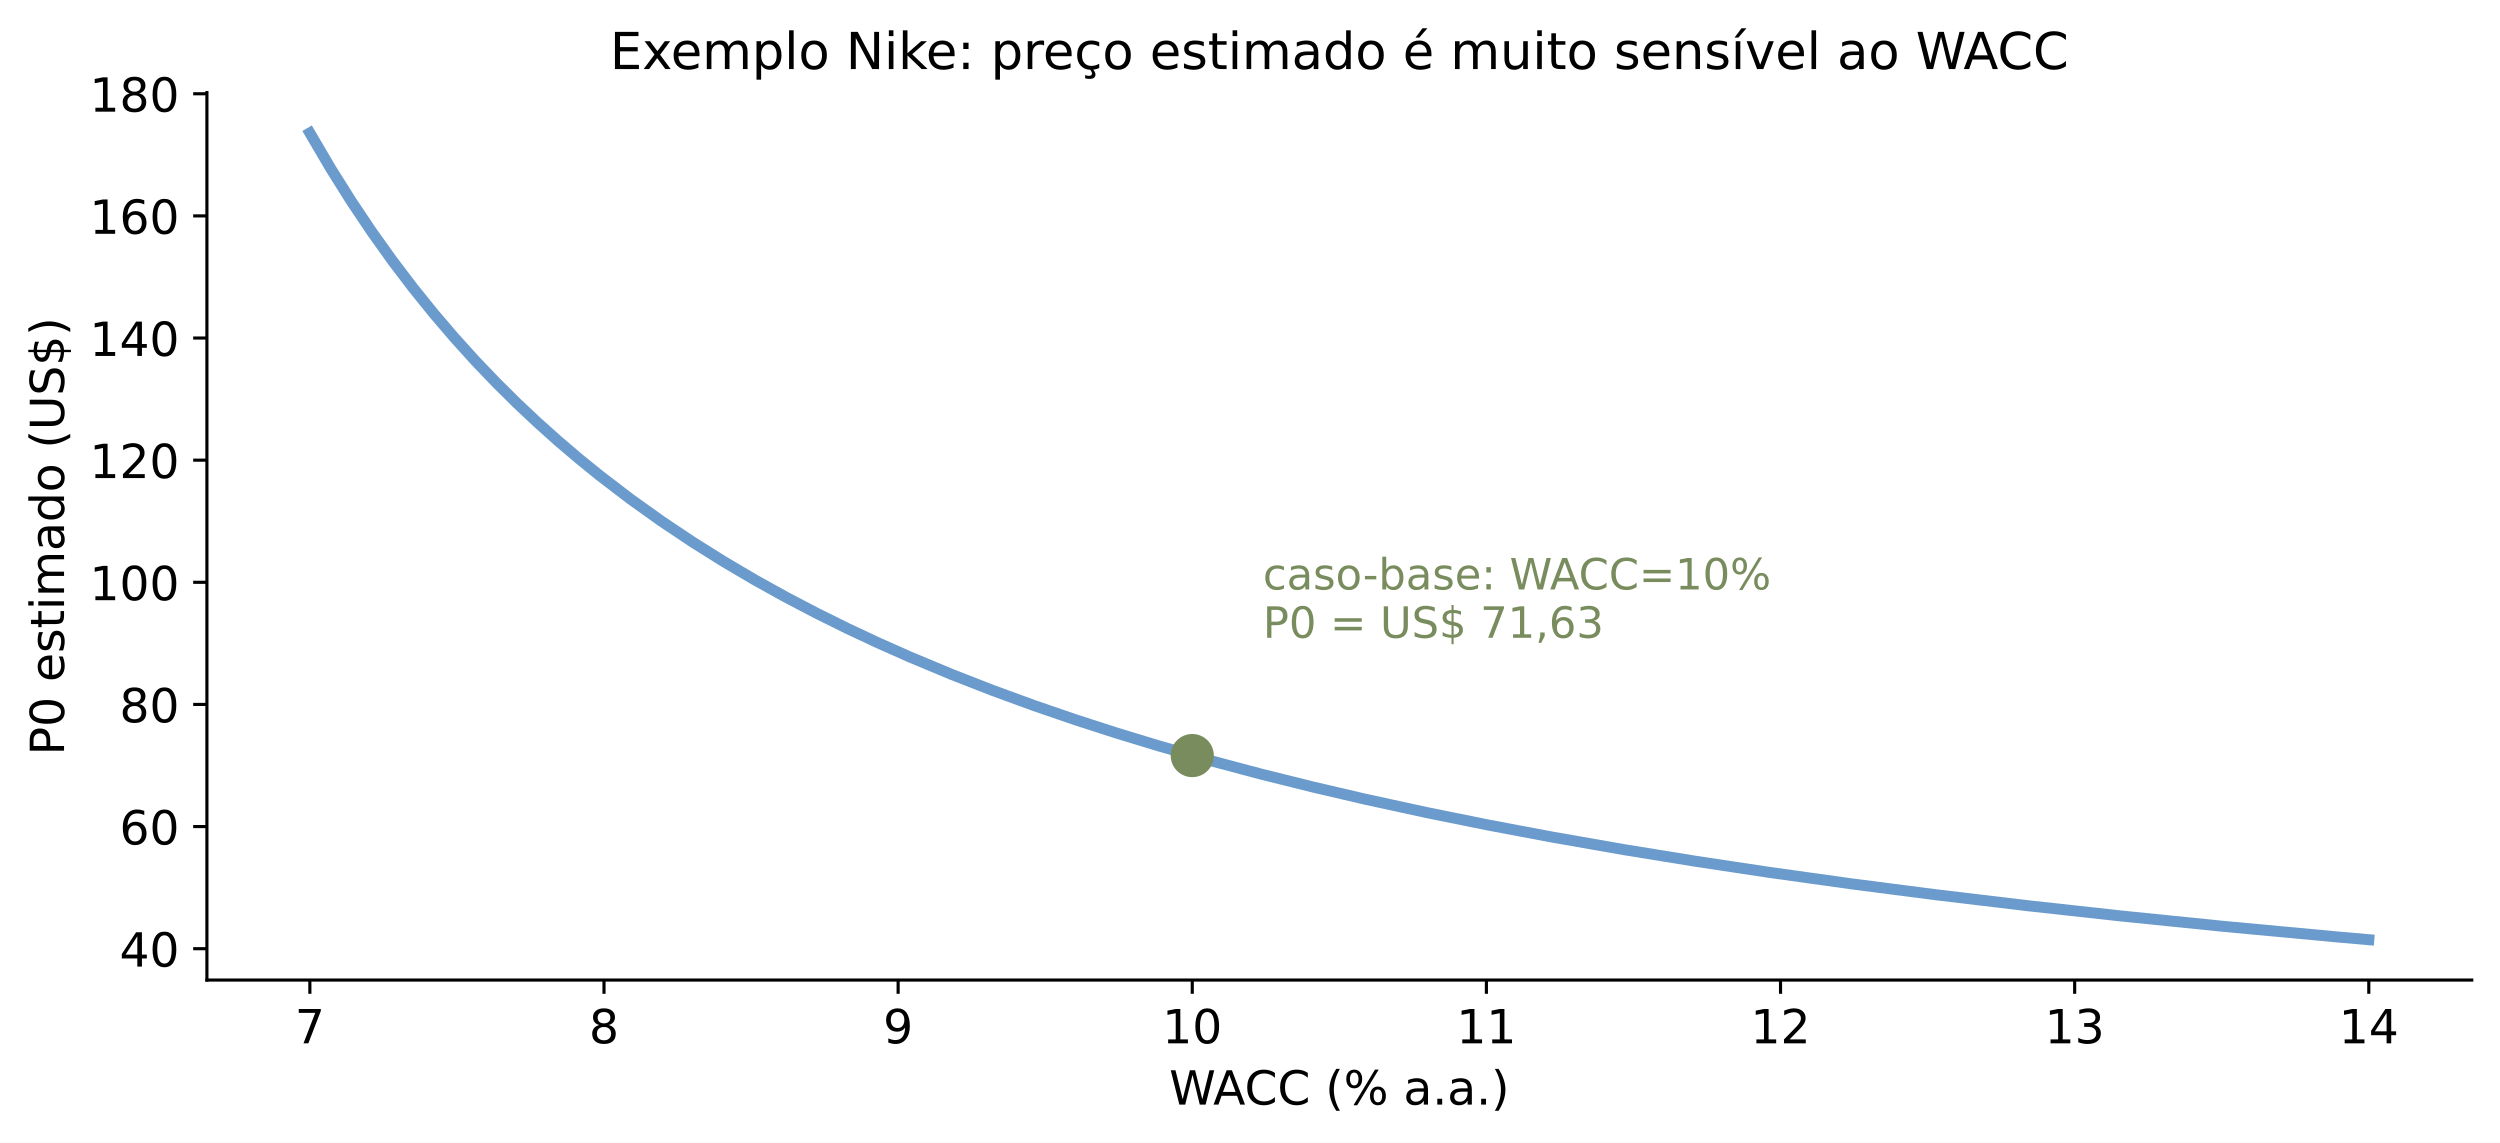
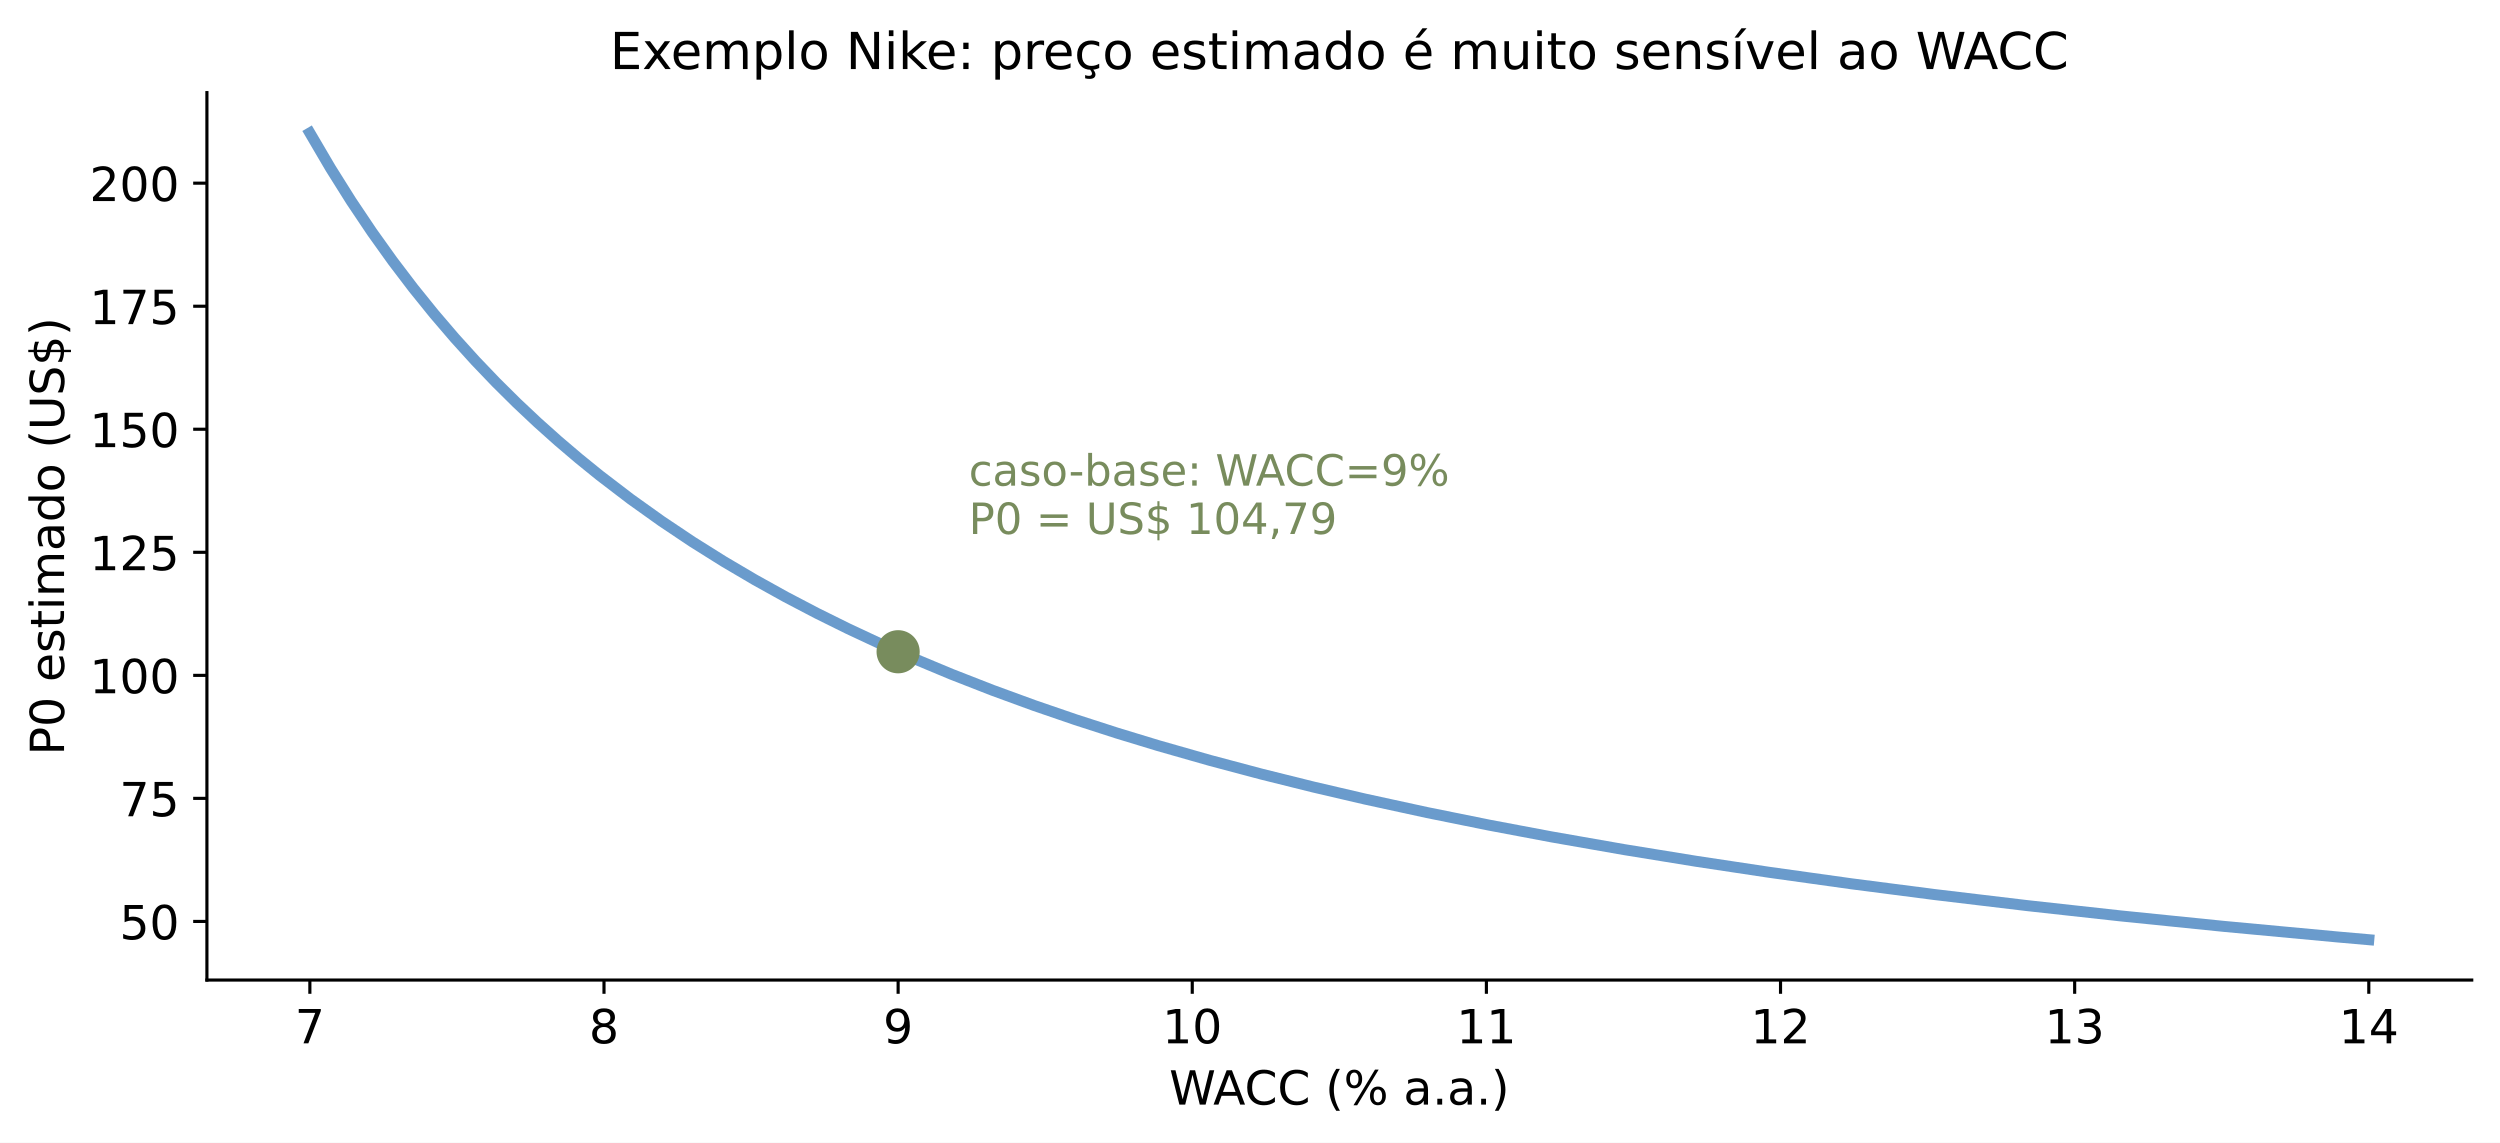
<svg xmlns="http://www.w3.org/2000/svg" xmlns:xlink="http://www.w3.org/1999/xlink" width="636.967pt" height="291.13pt" viewBox="0 0 636.967 291.13" version="1.1">
  <defs>
    <style type="text/css">*{stroke-linejoin: round; stroke-linecap: butt}</style>
  </defs>
  <g id="figure_1">
    <g id="patch_1">
      <path d="M -0 291.13  L 636.967 291.13  L 636.967 0  L -0 0  z " style="fill: #ffffff" />
    </g>
    <g id="axes_1">
      <g id="patch_2">
        <path d="M 52.719 249.703  L 629.768 249.703  L 629.768 23.598  L 52.719 23.598  z " style="fill: #ffffff" />
      </g>
      <g id="matplotlib.axis_1">
        <g id="xtick_1">
          <g id="line2d_1">
            <defs>
-               <path id="m3e99acd906" d="M 0 0  L 0 3.5  " style="stroke: #000000; stroke-width: 0.8" />
+               <path id="mfc28770b72" d="M 0 0  L 0 3.5  " style="stroke: #000000; stroke-width: 0.8" />
            </defs>
            <g>
-               <use xlink:href="#m3e99acd906" x="78.948" y="249.703" style="stroke: #000000; stroke-width: 0.8" />
+               <use xlink:href="#mfc28770b72" x="78.948" y="249.703" style="stroke: #000000; stroke-width: 0.8" />
            </g>
          </g>
          <g id="text_1">
            <g transform="translate(75.13074 265.8211) scale(0.12 -0.12)">
              <defs>
                <path id="DejaVuSans-37" d="M 525 4666  L 3525 4666  L 3525 4397  L 1831 0  L 1172 0  L 2766 4134  L 525 4134  L 525 4666  z " transform="scale(0.015625)" />
              </defs>
              <use xlink:href="#DejaVuSans-37" />
            </g>
          </g>
        </g>
        <g id="xtick_2">
          <g id="line2d_2">
            <g>
-               <use xlink:href="#m3e99acd906" x="153.89" y="249.703" style="stroke: #000000; stroke-width: 0.8" />
+               <use xlink:href="#mfc28770b72" x="153.89" y="249.703" style="stroke: #000000; stroke-width: 0.8" />
            </g>
          </g>
          <g id="text_2">
            <g transform="translate(150.0721 265.8211) scale(0.12 -0.12)">
              <defs>
                <path id="DejaVuSans-38" d="M 2034 2216  Q 1584 2216 1326 1975  Q 1069 1734 1069 1313  Q 1069 891 1326 650  Q 1584 409 2034 409  Q 2484 409 2743 651  Q 3003 894 3003 1313  Q 3003 1734 2745 1975  Q 2488 2216 2034 2216  z M 1403 2484  Q 997 2584 770 2862  Q 544 3141 544 3541  Q 544 4100 942 4425  Q 1341 4750 2034 4750  Q 2731 4750 3128 4425  Q 3525 4100 3525 3541  Q 3525 3141 3298 2862  Q 3072 2584 2669 2484  Q 3125 2378 3379 2068  Q 3634 1759 3634 1313  Q 3634 634 3220 271  Q 2806 -91 2034 -91  Q 1263 -91 848 271  Q 434 634 434 1313  Q 434 1759 690 2068  Q 947 2378 1403 2484  z M 1172 3481  Q 1172 3119 1398 2916  Q 1625 2713 2034 2713  Q 2441 2713 2670 2916  Q 2900 3119 2900 3481  Q 2900 3844 2670 4047  Q 2441 4250 2034 4250  Q 1625 4250 1398 4047  Q 1172 3844 1172 3481  z " transform="scale(0.015625)" />
              </defs>
              <use xlink:href="#DejaVuSans-38" />
            </g>
          </g>
        </g>
        <g id="xtick_3">
          <g id="line2d_3">
            <g>
-               <use xlink:href="#m3e99acd906" x="228.831" y="249.703" style="stroke: #000000; stroke-width: 0.8" />
+               <use xlink:href="#mfc28770b72" x="228.831" y="249.703" style="stroke: #000000; stroke-width: 0.8" />
            </g>
          </g>
          <g id="text_3">
            <g transform="translate(225.0135 265.8211) scale(0.12 -0.12)">
              <defs>
                <path id="DejaVuSans-39" d="M 703 97  L 703 672  Q 941 559 1184 500  Q 1428 441 1663 441  Q 2288 441 2617 861  Q 2947 1281 2994 2138  Q 2813 1869 2534 1725  Q 2256 1581 1919 1581  Q 1219 1581 811 2004  Q 403 2428 403 3163  Q 403 3881 828 4315  Q 1253 4750 1959 4750  Q 2769 4750 3195 4129  Q 3622 3509 3622 2328  Q 3622 1225 3098 567  Q 2575 -91 1691 -91  Q 1453 -91 1209 -44  Q 966 3 703 97  z M 1959 2075  Q 2384 2075 2632 2365  Q 2881 2656 2881 3163  Q 2881 3666 2632 3958  Q 2384 4250 1959 4250  Q 1534 4250 1286 3958  Q 1038 3666 1038 3163  Q 1038 2656 1286 2365  Q 1534 2075 1959 2075  z " transform="scale(0.015625)" />
              </defs>
              <use xlink:href="#DejaVuSans-39" />
            </g>
          </g>
        </g>
        <g id="xtick_4">
          <g id="line2d_4">
            <g>
-               <use xlink:href="#m3e99acd906" x="303.772" y="249.703" style="stroke: #000000; stroke-width: 0.8" />
+               <use xlink:href="#mfc28770b72" x="303.772" y="249.703" style="stroke: #000000; stroke-width: 0.8" />
            </g>
          </g>
          <g id="text_4">
            <g transform="translate(296.1374 265.8211) scale(0.12 -0.12)">
              <defs>
                <path id="DejaVuSans-31" d="M 794 531  L 1825 531  L 1825 4091  L 703 3866  L 703 4441  L 1819 4666  L 2450 4666  L 2450 531  L 3481 531  L 3481 0  L 794 0  L 794 531  z " transform="scale(0.015625)" />
                <path id="DejaVuSans-30" d="M 2034 4250  Q 1547 4250 1301 3770  Q 1056 3291 1056 2328  Q 1056 1369 1301 889  Q 1547 409 2034 409  Q 2525 409 2770 889  Q 3016 1369 3016 2328  Q 3016 3291 2770 3770  Q 2525 4250 2034 4250  z M 2034 4750  Q 2819 4750 3233 4129  Q 3647 3509 3647 2328  Q 3647 1150 3233 529  Q 2819 -91 2034 -91  Q 1250 -91 836 529  Q 422 1150 422 2328  Q 422 3509 836 4129  Q 1250 4750 2034 4750  z " transform="scale(0.015625)" />
              </defs>
              <use xlink:href="#DejaVuSans-31" />
              <use xlink:href="#DejaVuSans-30" x="63.623" />
            </g>
          </g>
        </g>
        <g id="xtick_5">
          <g id="line2d_5">
            <g>
-               <use xlink:href="#m3e99acd906" x="378.714" y="249.703" style="stroke: #000000; stroke-width: 0.8" />
+               <use xlink:href="#mfc28770b72" x="378.714" y="249.703" style="stroke: #000000; stroke-width: 0.8" />
            </g>
          </g>
          <g id="text_5">
            <g transform="translate(371.0788 265.8211) scale(0.12 -0.12)">
              <use xlink:href="#DejaVuSans-31" />
              <use xlink:href="#DejaVuSans-31" x="63.623" />
            </g>
          </g>
        </g>
        <g id="xtick_6">
          <g id="line2d_6">
            <g>
-               <use xlink:href="#m3e99acd906" x="453.655" y="249.703" style="stroke: #000000; stroke-width: 0.8" />
+               <use xlink:href="#mfc28770b72" x="453.655" y="249.703" style="stroke: #000000; stroke-width: 0.8" />
            </g>
          </g>
          <g id="text_6">
            <g transform="translate(446.0202 265.8211) scale(0.12 -0.12)">
              <defs>
                <path id="DejaVuSans-32" d="M 1228 531  L 3431 531  L 3431 0  L 469 0  L 469 531  Q 828 903 1448 1529  Q 2069 2156 2228 2338  Q 2531 2678 2651 2914  Q 2772 3150 2772 3378  Q 2772 3750 2511 3984  Q 2250 4219 1831 4219  Q 1534 4219 1204 4116  Q 875 4013 500 3803  L 500 4441  Q 881 4594 1212 4672  Q 1544 4750 1819 4750  Q 2544 4750 2975 4387  Q 3406 4025 3406 3419  Q 3406 3131 3298 2873  Q 3191 2616 2906 2266  Q 2828 2175 2409 1742  Q 1991 1309 1228 531  z " transform="scale(0.015625)" />
              </defs>
              <use xlink:href="#DejaVuSans-31" />
              <use xlink:href="#DejaVuSans-32" x="63.623" />
            </g>
          </g>
        </g>
        <g id="xtick_7">
          <g id="line2d_7">
            <g>
-               <use xlink:href="#m3e99acd906" x="528.597" y="249.703" style="stroke: #000000; stroke-width: 0.8" />
+               <use xlink:href="#mfc28770b72" x="528.597" y="249.703" style="stroke: #000000; stroke-width: 0.8" />
            </g>
          </g>
          <g id="text_7">
            <g transform="translate(520.9616 265.8211) scale(0.12 -0.12)">
              <defs>
                <path id="DejaVuSans-33" d="M 2597 2516  Q 3050 2419 3304 2112  Q 3559 1806 3559 1356  Q 3559 666 3084 287  Q 2609 -91 1734 -91  Q 1441 -91 1130 -33  Q 819 25 488 141  L 488 750  Q 750 597 1062 519  Q 1375 441 1716 441  Q 2309 441 2620 675  Q 2931 909 2931 1356  Q 2931 1769 2642 2001  Q 2353 2234 1838 2234  L 1294 2234  L 1294 2753  L 1863 2753  Q 2328 2753 2575 2939  Q 2822 3125 2822 3475  Q 2822 3834 2567 4026  Q 2313 4219 1838 4219  Q 1578 4219 1281 4162  Q 984 4106 628 3988  L 628 4550  Q 988 4650 1302 4700  Q 1616 4750 1894 4750  Q 2613 4750 3031 4423  Q 3450 4097 3450 3541  Q 3450 3153 3228 2886  Q 3006 2619 2597 2516  z " transform="scale(0.015625)" />
              </defs>
              <use xlink:href="#DejaVuSans-31" />
              <use xlink:href="#DejaVuSans-33" x="63.623" />
            </g>
          </g>
        </g>
        <g id="xtick_8">
          <g id="line2d_8">
            <g>
-               <use xlink:href="#m3e99acd906" x="603.538" y="249.703" style="stroke: #000000; stroke-width: 0.8" />
+               <use xlink:href="#mfc28770b72" x="603.538" y="249.703" style="stroke: #000000; stroke-width: 0.8" />
            </g>
          </g>
          <g id="text_8">
            <g transform="translate(595.903 265.8211) scale(0.12 -0.12)">
              <defs>
                <path id="DejaVuSans-34" d="M 2419 4116  L 825 1625  L 2419 1625  L 2419 4116  z M 2253 4666  L 3047 4666  L 3047 1625  L 3713 1625  L 3713 1100  L 3047 1100  L 3047 0  L 2419 0  L 2419 1100  L 313 1100  L 313 1709  L 2253 4666  z " transform="scale(0.015625)" />
              </defs>
              <use xlink:href="#DejaVuSans-31" />
              <use xlink:href="#DejaVuSans-34" x="63.623" />
            </g>
          </g>
        </g>
        <g id="text_9">
          <g transform="translate(297.8978 281.4348) scale(0.12 -0.12)">
            <defs>
              <path id="DejaVuSans-57" d="M 213 4666  L 850 4666  L 1831 722  L 2809 4666  L 3519 4666  L 4500 722  L 5478 4666  L 6119 4666  L 4947 0  L 4153 0  L 3169 4050  L 2175 0  L 1381 0  L 213 4666  z " transform="scale(0.015625)" />
              <path id="DejaVuSans-41" d="M 2188 4044  L 1331 1722  L 3047 1722  L 2188 4044  z M 1831 4666  L 2547 4666  L 4325 0  L 3669 0  L 3244 1197  L 1141 1197  L 716 0  L 50 0  L 1831 4666  z " transform="scale(0.015625)" />
              <path id="DejaVuSans-43" d="M 4122 4306  L 4122 3641  Q 3803 3938 3442 4084  Q 3081 4231 2675 4231  Q 1875 4231 1450 3742  Q 1025 3253 1025 2328  Q 1025 1406 1450 917  Q 1875 428 2675 428  Q 3081 428 3442 575  Q 3803 722 4122 1019  L 4122 359  Q 3791 134 3420 21  Q 3050 -91 2638 -91  Q 1578 -91 968 557  Q 359 1206 359 2328  Q 359 3453 968 4101  Q 1578 4750 2638 4750  Q 3056 4750 3426 4639  Q 3797 4528 4122 4306  z " transform="scale(0.015625)" />
              <path id="DejaVuSans-20" transform="scale(0.015625)" />
              <path id="DejaVuSans-28" d="M 1984 4856  Q 1566 4138 1362 3434  Q 1159 2731 1159 2009  Q 1159 1288 1364 580  Q 1569 -128 1984 -844  L 1484 -844  Q 1016 -109 783 600  Q 550 1309 550 2009  Q 550 2706 781 3412  Q 1013 4119 1484 4856  L 1984 4856  z " transform="scale(0.015625)" />
              <path id="DejaVuSans-25" d="M 4653 2053  Q 4381 2053 4226 1822  Q 4072 1591 4072 1178  Q 4072 772 4226 539  Q 4381 306 4653 306  Q 4919 306 5073 539  Q 5228 772 5228 1178  Q 5228 1588 5073 1820  Q 4919 2053 4653 2053  z M 4653 2450  Q 5147 2450 5437 2106  Q 5728 1763 5728 1178  Q 5728 594 5436 251  Q 5144 -91 4653 -91  Q 4153 -91 3862 251  Q 3572 594 3572 1178  Q 3572 1766 3864 2108  Q 4156 2450 4653 2450  z M 1428 4353  Q 1159 4353 1004 4120  Q 850 3888 850 3481  Q 850 3069 1003 2837  Q 1156 2606 1428 2606  Q 1700 2606 1854 2837  Q 2009 3069 2009 3481  Q 2009 3884 1853 4118  Q 1697 4353 1428 4353  z M 4250 4750  L 4750 4750  L 1831 -91  L 1331 -91  L 4250 4750  z M 1428 4750  Q 1922 4750 2215 4408  Q 2509 4066 2509 3481  Q 2509 2891 2217 2550  Q 1925 2209 1428 2209  Q 931 2209 642 2551  Q 353 2894 353 3481  Q 353 4063 643 4406  Q 934 4750 1428 4750  z " transform="scale(0.015625)" />
              <path id="DejaVuSans-61" d="M 2194 1759  Q 1497 1759 1228 1600  Q 959 1441 959 1056  Q 959 750 1161 570  Q 1363 391 1709 391  Q 2188 391 2477 730  Q 2766 1069 2766 1631  L 2766 1759  L 2194 1759  z M 3341 1997  L 3341 0  L 2766 0  L 2766 531  Q 2569 213 2275 61  Q 1981 -91 1556 -91  Q 1019 -91 701 211  Q 384 513 384 1019  Q 384 1609 779 1909  Q 1175 2209 1959 2209  L 2766 2209  L 2766 2266  Q 2766 2663 2505 2880  Q 2244 3097 1772 3097  Q 1472 3097 1187 3025  Q 903 2953 641 2809  L 641 3341  Q 956 3463 1253 3523  Q 1550 3584 1831 3584  Q 2591 3584 2966 3190  Q 3341 2797 3341 1997  z " transform="scale(0.015625)" />
              <path id="DejaVuSans-2e" d="M 684 794  L 1344 794  L 1344 0  L 684 0  L 684 794  z " transform="scale(0.015625)" />
              <path id="DejaVuSans-29" d="M 513 4856  L 1013 4856  Q 1481 4119 1714 3412  Q 1947 2706 1947 2009  Q 1947 1309 1714 600  Q 1481 -109 1013 -844  L 513 -844  Q 928 -128 1133 580  Q 1338 1288 1338 2009  Q 1338 2731 1133 3434  Q 928 4138 513 4856  z " transform="scale(0.015625)" />
            </defs>
            <use xlink:href="#DejaVuSans-57" />
            <use xlink:href="#DejaVuSans-41" x="93.377" />
            <use xlink:href="#DejaVuSans-43" x="160.035" />
            <use xlink:href="#DejaVuSans-43" x="229.859" />
            <use xlink:href="#DejaVuSans-20" x="299.684" />
            <use xlink:href="#DejaVuSans-28" x="331.471" />
            <use xlink:href="#DejaVuSans-25" x="370.484" />
            <use xlink:href="#DejaVuSans-20" x="465.504" />
            <use xlink:href="#DejaVuSans-61" x="497.291" />
            <use xlink:href="#DejaVuSans-2e" x="558.57" />
            <use xlink:href="#DejaVuSans-61" x="590.357" />
            <use xlink:href="#DejaVuSans-2e" x="651.637" />
            <use xlink:href="#DejaVuSans-29" x="683.424" />
          </g>
        </g>
      </g>
      <g id="matplotlib.axis_2">
        <g id="ytick_1">
          <g id="line2d_9">
            <defs>
-               <path id="m1f33e3f9e2" d="M 0 0  L -3.5 0  " style="stroke: #000000; stroke-width: 0.8" />
+               <path id="m9489b79417" d="M 0 0  L -3.5 0  " style="stroke: #000000; stroke-width: 0.8" />
            </defs>
            <g>
-               <use xlink:href="#m1f33e3f9e2" x="52.719" y="241.715" style="stroke: #000000; stroke-width: 0.8" />
+               <use xlink:href="#m9489b79417" x="52.719" y="234.769" style="stroke: #000000; stroke-width: 0.8" />
            </g>
          </g>
          <g id="text_10">
-             <g transform="translate(30.44875 246.2737) scale(0.12 -0.12)">
-               <use xlink:href="#DejaVuSans-34" />
+             <g transform="translate(30.44875 239.328) scale(0.12 -0.12)">
+               <defs>
+                 <path id="DejaVuSans-35" d="M 691 4666  L 3169 4666  L 3169 4134  L 1269 4134  L 1269 2991  Q 1406 3038 1543 3061  Q 1681 3084 1819 3084  Q 2600 3084 3056 2656  Q 3513 2228 3513 1497  Q 3513 744 3044 326  Q 2575 -91 1722 -91  Q 1428 -91 1123 -41  Q 819 9 494 109  L 494 744  Q 775 591 1075 516  Q 1375 441 1709 441  Q 2250 441 2565 725  Q 2881 1009 2881 1497  Q 2881 1984 2565 2268  Q 2250 2553 1709 2553  Q 1456 2553 1204 2497  Q 953 2441 691 2322  L 691 4666  z " transform="scale(0.015625)" />
+               </defs>
+               <use xlink:href="#DejaVuSans-35" />
              <use xlink:href="#DejaVuSans-30" x="63.623" />
            </g>
          </g>
        </g>
        <g id="ytick_2">
          <g id="line2d_10">
            <g>
-               <use xlink:href="#m1f33e3f9e2" x="52.719" y="210.597" style="stroke: #000000; stroke-width: 0.8" />
+               <use xlink:href="#m9489b79417" x="52.719" y="203.419" style="stroke: #000000; stroke-width: 0.8" />
            </g>
          </g>
          <g id="text_11">
-             <g transform="translate(30.44875 215.1561) scale(0.12 -0.12)">
-               <defs>
-                 <path id="DejaVuSans-36" d="M 2113 2584  Q 1688 2584 1439 2293  Q 1191 2003 1191 1497  Q 1191 994 1439 701  Q 1688 409 2113 409  Q 2538 409 2786 701  Q 3034 994 3034 1497  Q 3034 2003 2786 2293  Q 2538 2584 2113 2584  z M 3366 4563  L 3366 3988  Q 3128 4100 2886 4159  Q 2644 4219 2406 4219  Q 1781 4219 1451 3797  Q 1122 3375 1075 2522  Q 1259 2794 1537 2939  Q 1816 3084 2150 3084  Q 2853 3084 3261 2657  Q 3669 2231 3669 1497  Q 3669 778 3244 343  Q 2819 -91 2113 -91  Q 1303 -91 875 529  Q 447 1150 447 2328  Q 447 3434 972 4092  Q 1497 4750 2381 4750  Q 2619 4750 2861 4703  Q 3103 4656 3366 4563  z " transform="scale(0.015625)" />
-               </defs>
-               <use xlink:href="#DejaVuSans-36" />
-               <use xlink:href="#DejaVuSans-30" x="63.623" />
+             <g transform="translate(30.44875 207.9778) scale(0.12 -0.12)">
+               <use xlink:href="#DejaVuSans-37" />
+               <use xlink:href="#DejaVuSans-35" x="63.623" />
            </g>
          </g>
        </g>
        <g id="ytick_3">
          <g id="line2d_11">
            <g>
-               <use xlink:href="#m1f33e3f9e2" x="52.719" y="179.479" style="stroke: #000000; stroke-width: 0.8" />
+               <use xlink:href="#m9489b79417" x="52.719" y="172.068" style="stroke: #000000; stroke-width: 0.8" />
            </g>
          </g>
          <g id="text_12">
-             <g transform="translate(30.44875 184.0385) scale(0.12 -0.12)">
-               <use xlink:href="#DejaVuSans-38" />
+             <g transform="translate(22.81375 176.6275) scale(0.12 -0.12)">
+               <use xlink:href="#DejaVuSans-31" />
              <use xlink:href="#DejaVuSans-30" x="63.623" />
+               <use xlink:href="#DejaVuSans-30" x="127.246" />
            </g>
          </g>
        </g>
        <g id="ytick_4">
          <g id="line2d_12">
            <g>
-               <use xlink:href="#m1f33e3f9e2" x="52.719" y="148.362" style="stroke: #000000; stroke-width: 0.8" />
+               <use xlink:href="#m9489b79417" x="52.719" y="140.718" style="stroke: #000000; stroke-width: 0.8" />
            </g>
          </g>
          <g id="text_13">
-             <g transform="translate(22.81375 152.9209) scale(0.12 -0.12)">
-               <use xlink:href="#DejaVuSans-31" />
+             <g transform="translate(22.81375 145.2772) scale(0.12 -0.12)">
+               <use xlink:href="#DejaVuSans-31" />
+               <use xlink:href="#DejaVuSans-32" x="63.623" />
+               <use xlink:href="#DejaVuSans-35" x="127.246" />
+             </g>
+           </g>
+         </g>
+         <g id="ytick_5">
+           <g id="line2d_13">
+             <g>
+               <use xlink:href="#m9489b79417" x="52.719" y="109.368" style="stroke: #000000; stroke-width: 0.8" />
+             </g>
+           </g>
+           <g id="text_14">
+             <g transform="translate(22.81375 113.927) scale(0.12 -0.12)">
+               <use xlink:href="#DejaVuSans-31" />
+               <use xlink:href="#DejaVuSans-35" x="63.623" />
+               <use xlink:href="#DejaVuSans-30" x="127.246" />
+             </g>
+           </g>
+         </g>
+         <g id="ytick_6">
+           <g id="line2d_14">
+             <g>
+               <use xlink:href="#m9489b79417" x="52.719" y="78.018" style="stroke: #000000; stroke-width: 0.8" />
+             </g>
+           </g>
+           <g id="text_15">
+             <g transform="translate(22.81375 82.5767) scale(0.12 -0.12)">
+               <use xlink:href="#DejaVuSans-31" />
+               <use xlink:href="#DejaVuSans-37" x="63.623" />
+               <use xlink:href="#DejaVuSans-35" x="127.246" />
+             </g>
+           </g>
+         </g>
+         <g id="ytick_7">
+           <g id="line2d_15">
+             <g>
+               <use xlink:href="#m9489b79417" x="52.719" y="46.667" style="stroke: #000000; stroke-width: 0.8" />
+             </g>
+           </g>
+           <g id="text_16">
+             <g transform="translate(22.81375 51.22643) scale(0.12 -0.12)">
+               <use xlink:href="#DejaVuSans-32" />
              <use xlink:href="#DejaVuSans-30" x="63.623" />
              <use xlink:href="#DejaVuSans-30" x="127.246" />
            </g>
          </g>
        </g>
-         <g id="ytick_5">
-           <g id="line2d_13">
-             <g>
-               <use xlink:href="#m1f33e3f9e2" x="52.719" y="117.244" style="stroke: #000000; stroke-width: 0.8" />
-             </g>
-           </g>
-           <g id="text_14">
-             <g transform="translate(22.81375 121.8033) scale(0.12 -0.12)">
-               <use xlink:href="#DejaVuSans-31" />
-               <use xlink:href="#DejaVuSans-32" x="63.623" />
-               <use xlink:href="#DejaVuSans-30" x="127.246" />
-             </g>
-           </g>
-         </g>
-         <g id="ytick_6">
-           <g id="line2d_14">
-             <g>
-               <use xlink:href="#m1f33e3f9e2" x="52.719" y="86.127" style="stroke: #000000; stroke-width: 0.8" />
-             </g>
-           </g>
-           <g id="text_15">
-             <g transform="translate(22.81375 90.68569) scale(0.12 -0.12)">
-               <use xlink:href="#DejaVuSans-31" />
-               <use xlink:href="#DejaVuSans-34" x="63.623" />
-               <use xlink:href="#DejaVuSans-30" x="127.246" />
-             </g>
-           </g>
-         </g>
-         <g id="ytick_7">
-           <g id="line2d_15">
-             <g>
-               <use xlink:href="#m1f33e3f9e2" x="52.719" y="55.009" style="stroke: #000000; stroke-width: 0.8" />
-             </g>
-           </g>
-           <g id="text_16">
-             <g transform="translate(22.81375 59.56809) scale(0.12 -0.12)">
-               <use xlink:href="#DejaVuSans-31" />
-               <use xlink:href="#DejaVuSans-36" x="63.623" />
-               <use xlink:href="#DejaVuSans-30" x="127.246" />
-             </g>
-           </g>
-         </g>
-         <g id="ytick_8">
-           <g id="line2d_16">
-             <g>
-               <use xlink:href="#m1f33e3f9e2" x="52.719" y="23.891" style="stroke: #000000; stroke-width: 0.8" />
-             </g>
-           </g>
-           <g id="text_17">
-             <g transform="translate(22.81375 28.4505) scale(0.12 -0.12)">
-               <use xlink:href="#DejaVuSans-31" />
-               <use xlink:href="#DejaVuSans-38" x="63.623" />
-               <use xlink:href="#DejaVuSans-30" x="127.246" />
-             </g>
-           </g>
-         </g>
-         <g id="text_18">
+         <g id="text_17">
          <g transform="translate(16.31812 192.4373) rotate(-90) scale(0.12 -0.12)">
            <defs>
              <path id="DejaVuSans-50" d="M 1259 4147  L 1259 2394  L 2053 2394  Q 2494 2394 2734 2622  Q 2975 2850 2975 3272  Q 2975 3691 2734 3919  Q 2494 4147 2053 4147  L 1259 4147  z M 628 4666  L 2053 4666  Q 2838 4666 3239 4311  Q 3641 3956 3641 3272  Q 3641 2581 3239 2228  Q 2838 1875 2053 1875  L 1259 1875  L 1259 0  L 628 0  L 628 4666  z " transform="scale(0.015625)" />
              <path id="DejaVuSans-65" d="M 3597 1894  L 3597 1613  L 953 1613  Q 991 1019 1311 708  Q 1631 397 2203 397  Q 2534 397 2845 478  Q 3156 559 3463 722  L 3463 178  Q 3153 47 2828 -22  Q 2503 -91 2169 -91  Q 1331 -91 842 396  Q 353 884 353 1716  Q 353 2575 817 3079  Q 1281 3584 2069 3584  Q 2775 3584 3186 3129  Q 3597 2675 3597 1894  z M 3022 2063  Q 3016 2534 2758 2815  Q 2500 3097 2075 3097  Q 1594 3097 1305 2825  Q 1016 2553 972 2059  L 3022 2063  z " transform="scale(0.015625)" />
              <path id="DejaVuSans-73" d="M 2834 3397  L 2834 2853  Q 2591 2978 2328 3040  Q 2066 3103 1784 3103  Q 1356 3103 1142 2972  Q 928 2841 928 2578  Q 928 2378 1081 2264  Q 1234 2150 1697 2047  L 1894 2003  Q 2506 1872 2764 1633  Q 3022 1394 3022 966  Q 3022 478 2636 193  Q 2250 -91 1575 -91  Q 1294 -91 989 -36  Q 684 19 347 128  L 347 722  Q 666 556 975 473  Q 1284 391 1588 391  Q 1994 391 2212 530  Q 2431 669 2431 922  Q 2431 1156 2273 1281  Q 2116 1406 1581 1522  L 1381 1569  Q 847 1681 609 1914  Q 372 2147 372 2553  Q 372 3047 722 3315  Q 1072 3584 1716 3584  Q 2034 3584 2315 3537  Q 2597 3491 2834 3397  z " transform="scale(0.015625)" />
              <path id="DejaVuSans-74" d="M 1172 4494  L 1172 3500  L 2356 3500  L 2356 3053  L 1172 3053  L 1172 1153  Q 1172 725 1289 603  Q 1406 481 1766 481  L 2356 481  L 2356 0  L 1766 0  Q 1100 0 847 248  Q 594 497 594 1153  L 594 3053  L 172 3053  L 172 3500  L 594 3500  L 594 4494  L 1172 4494  z " transform="scale(0.015625)" />
              <path id="DejaVuSans-69" d="M 603 3500  L 1178 3500  L 1178 0  L 603 0  L 603 3500  z M 603 4863  L 1178 4863  L 1178 4134  L 603 4134  L 603 4863  z " transform="scale(0.015625)" />
              <path id="DejaVuSans-6d" d="M 3328 2828  Q 3544 3216 3844 3400  Q 4144 3584 4550 3584  Q 5097 3584 5394 3201  Q 5691 2819 5691 2113  L 5691 0  L 5113 0  L 5113 2094  Q 5113 2597 4934 2840  Q 4756 3084 4391 3084  Q 3944 3084 3684 2787  Q 3425 2491 3425 1978  L 3425 0  L 2847 0  L 2847 2094  Q 2847 2600 2669 2842  Q 2491 3084 2119 3084  Q 1678 3084 1418 2786  Q 1159 2488 1159 1978  L 1159 0  L 581 0  L 581 3500  L 1159 3500  L 1159 2956  Q 1356 3278 1631 3431  Q 1906 3584 2284 3584  Q 2666 3584 2933 3390  Q 3200 3197 3328 2828  z " transform="scale(0.015625)" />
              <path id="DejaVuSans-64" d="M 2906 2969  L 2906 4863  L 3481 4863  L 3481 0  L 2906 0  L 2906 525  Q 2725 213 2448 61  Q 2172 -91 1784 -91  Q 1150 -91 751 415  Q 353 922 353 1747  Q 353 2572 751 3078  Q 1150 3584 1784 3584  Q 2172 3584 2448 3432  Q 2725 3281 2906 2969  z M 947 1747  Q 947 1113 1208 752  Q 1469 391 1925 391  Q 2381 391 2643 752  Q 2906 1113 2906 1747  Q 2906 2381 2643 2742  Q 2381 3103 1925 3103  Q 1469 3103 1208 2742  Q 947 2381 947 1747  z " transform="scale(0.015625)" />
              <path id="DejaVuSans-6f" d="M 1959 3097  Q 1497 3097 1228 2736  Q 959 2375 959 1747  Q 959 1119 1226 758  Q 1494 397 1959 397  Q 2419 397 2687 759  Q 2956 1122 2956 1747  Q 2956 2369 2687 2733  Q 2419 3097 1959 3097  z M 1959 3584  Q 2709 3584 3137 3096  Q 3566 2609 3566 1747  Q 3566 888 3137 398  Q 2709 -91 1959 -91  Q 1206 -91 779 398  Q 353 888 353 1747  Q 353 2609 779 3096  Q 1206 3584 1959 3584  z " transform="scale(0.015625)" />
              <path id="DejaVuSans-55" d="M 556 4666  L 1191 4666  L 1191 1831  Q 1191 1081 1462 751  Q 1734 422 2344 422  Q 2950 422 3222 751  Q 3494 1081 3494 1831  L 3494 4666  L 4128 4666  L 4128 1753  Q 4128 841 3676 375  Q 3225 -91 2344 -91  Q 1459 -91 1007 375  Q 556 841 556 1753  L 556 4666  z " transform="scale(0.015625)" />
              <path id="DejaVuSans-53" d="M 3425 4513  L 3425 3897  Q 3066 4069 2747 4153  Q 2428 4238 2131 4238  Q 1616 4238 1336 4038  Q 1056 3838 1056 3469  Q 1056 3159 1242 3001  Q 1428 2844 1947 2747  L 2328 2669  Q 3034 2534 3370 2195  Q 3706 1856 3706 1288  Q 3706 609 3251 259  Q 2797 -91 1919 -91  Q 1588 -91 1214 -16  Q 841 59 441 206  L 441 856  Q 825 641 1194 531  Q 1563 422 1919 422  Q 2459 422 2753 634  Q 3047 847 3047 1241  Q 3047 1584 2836 1778  Q 2625 1972 2144 2069  L 1759 2144  Q 1053 2284 737 2584  Q 422 2884 422 3419  Q 422 4038 858 4394  Q 1294 4750 2059 4750  Q 2388 4750 2728 4690  Q 3069 4631 3425 4513  z " transform="scale(0.015625)" />
              <path id="DejaVuSans-24" d="M 2163 -941  L 1850 -941  L 1847 0  Q 1519 6 1191 76  Q 863 147 531 288  L 531 850  Q 850 650 1176 548  Q 1503 447 1850 444  L 1850 1869  Q 1159 1981 845 2250  Q 531 2519 531 2988  Q 531 3497 872 3790  Q 1213 4084 1850 4128  L 1850 4863  L 2163 4863  L 2163 4138  Q 2453 4125 2725 4076  Q 2997 4028 3256 3944  L 3256 3397  Q 2997 3528 2723 3600  Q 2450 3672 2163 3684  L 2163 2350  Q 2872 2241 3206 1959  Q 3541 1678 3541 1191  Q 3541 663 3186 358  Q 2831 53 2163 6  L 2163 -941  z M 1850 2406  L 1850 3688  Q 1488 3647 1297 3481  Q 1106 3316 1106 3041  Q 1106 2772 1282 2622  Q 1459 2472 1850 2406  z M 2163 1806  L 2163 453  Q 2559 506 2761 678  Q 2963 850 2963 1131  Q 2963 1406 2770 1568  Q 2578 1731 2163 1806  z " transform="scale(0.015625)" />
            </defs>
            <use xlink:href="#DejaVuSans-50" />
            <use xlink:href="#DejaVuSans-30" x="60.303" />
            <use xlink:href="#DejaVuSans-20" x="123.926" />
            <use xlink:href="#DejaVuSans-65" x="155.713" />
            <use xlink:href="#DejaVuSans-73" x="217.236" />
            <use xlink:href="#DejaVuSans-74" x="269.336" />
            <use xlink:href="#DejaVuSans-69" x="308.545" />
            <use xlink:href="#DejaVuSans-6d" x="336.328" />
            <use xlink:href="#DejaVuSans-61" x="433.74" />
            <use xlink:href="#DejaVuSans-64" x="495.02" />
            <use xlink:href="#DejaVuSans-6f" x="558.496" />
            <use xlink:href="#DejaVuSans-20" x="619.678" />
            <use xlink:href="#DejaVuSans-28" x="651.465" />
            <use xlink:href="#DejaVuSans-55" x="690.479" />
            <use xlink:href="#DejaVuSans-53" x="763.672" />
            <use xlink:href="#DejaVuSans-24" x="827.148" />
            <use xlink:href="#DejaVuSans-29" x="890.771" />
          </g>
        </g>
      </g>
+       <g id="line2d_16">
+         <path d="M 78.948 33.875  L 84.22 42.86  L 89.493 51.254  L 94.765 59.113  L 100.037 66.488  L 105.31 73.422  L 110.582 79.952  L 115.854 86.114  L 121.126 91.938  L 126.399 97.45  L 131.671 102.675  L 136.943 107.635  L 142.215 112.35  L 147.488 116.837  L 152.76 121.113  L 160.668 127.161  L 168.577 132.809  L 176.485 138.097  L 184.393 143.057  L 192.302 147.718  L 200.21 152.108  L 208.119 156.248  L 216.027 160.161  L 223.935 163.863  L 231.844 167.372  L 242.388 171.775  L 252.933 175.891  L 263.477 179.747  L 274.022 183.367  L 284.566 186.773  L 295.111 189.982  L 308.292 193.742  L 321.472 197.249  L 334.653 200.529  L 347.833 203.601  L 363.65 207.042  L 379.467 210.241  L 395.284 213.223  L 413.737 216.455  L 432.19 219.45  L 450.642 222.233  L 471.732 225.182  L 492.821 227.909  L 516.546 230.743  L 540.271 233.356  L 566.632 236.032  L 595.63 238.73  L 603.538 239.425  L 603.538 239.425  " clip-path="url(#p707001e760)" style="fill: none; stroke: #6a9bcc; stroke-width: 2.8; stroke-linecap: square" />
+       </g>
      <g id="line2d_17">
-         <path d="M 78.948 33.875  L 84.22 42.863  L 89.493 51.259  L 94.765 59.12  L 100.037 66.497  L 105.31 73.433  L 110.582 79.965  L 115.854 86.128  L 121.126 91.953  L 126.399 97.467  L 131.671 102.693  L 136.943 107.654  L 142.215 112.37  L 147.488 116.858  L 152.76 121.134  L 160.668 127.183  L 168.577 132.833  L 176.485 138.121  L 184.393 143.081  L 192.302 147.744  L 200.21 152.133  L 208.119 156.274  L 216.027 160.187  L 223.935 163.89  L 231.844 167.399  L 242.388 171.801  L 252.933 175.917  L 263.477 179.773  L 274.022 183.393  L 284.566 186.799  L 295.111 190.007  L 308.292 193.767  L 321.472 197.274  L 334.653 200.552  L 347.833 203.624  L 363.65 207.064  L 379.467 210.262  L 395.284 213.242  L 413.737 216.473  L 432.19 219.467  L 450.642 222.248  L 471.732 225.194  L 492.821 227.92  L 516.546 230.752  L 540.271 233.363  L 566.632 236.036  L 595.63 238.731  L 603.538 239.425  L 603.538 239.425  " clip-path="url(#p8fdb4c0e34)" style="fill: none; stroke: #6a9bcc; stroke-width: 2.8; stroke-linecap: square" />
-       </g>
-       <g id="line2d_18">
        <defs>
-           <path id="m81cd73d533" d="M 0 5  C 1.326 5 2.598 4.473 3.536 3.536  C 4.473 2.598 5 1.326 5 0  C 5 -1.326 4.473 -2.598 3.536 -3.536  C 2.598 -4.473 1.326 -5 0 -5  C -1.326 -5 -2.598 -4.473 -3.536 -3.536  C -4.473 -2.598 -5 -1.326 -5 0  C -5 1.326 -4.473 2.598 -3.536 3.536  C -2.598 4.473 -1.326 5 0 5  z " style="stroke: #788c5d" />
+           <path id="m52810c7e13" d="M 0 5  C 1.326 5 2.598 4.473 3.536 3.536  C 4.473 2.598 5 1.326 5 0  C 5 -1.326 4.473 -2.598 3.536 -3.536  C 2.598 -4.473 1.326 -5 0 -5  C -1.326 -5 -2.598 -4.473 -3.536 -3.536  C -4.473 -2.598 -5 -1.326 -5 0  C -5 1.326 -4.473 2.598 -3.536 3.536  C -2.598 4.473 -1.326 5 0 5  z " style="stroke: #788c5d" />
        </defs>
-         <g clip-path="url(#p8fdb4c0e34)">
-           <use xlink:href="#m81cd73d533" x="303.772" y="192.508" style="fill: #788c5d; stroke: #788c5d" />
+         <g clip-path="url(#p707001e760)">
+           <use xlink:href="#m52810c7e13" x="228.831" y="166.057" style="fill: #788c5d; stroke: #788c5d" />
        </g>
      </g>
      <g id="patch_3">
        <path d="M 52.719 249.703  L 52.719 23.598  " style="fill: none; stroke: #000000; stroke-width: 0.8; stroke-linejoin: miter; stroke-linecap: square" />
      </g>
      <g id="patch_4">
        <path d="M 52.719 249.703  L 629.768 249.703  " style="fill: none; stroke: #000000; stroke-width: 0.8; stroke-linejoin: miter; stroke-linecap: square" />
      </g>
-       <g id="text_19">
-         <g style="fill: #788c5d" transform="translate(321.7724 150.1901) scale(0.11 -0.11)">
+       <g id="text_18">
+         <g style="fill: #788c5d" transform="translate(246.831 123.7395) scale(0.11 -0.11)">
          <defs>
            <path id="DejaVuSans-63" d="M 3122 3366  L 3122 2828  Q 2878 2963 2633 3030  Q 2388 3097 2138 3097  Q 1578 3097 1268 2742  Q 959 2388 959 1747  Q 959 1106 1268 751  Q 1578 397 2138 397  Q 2388 397 2633 464  Q 2878 531 3122 666  L 3122 134  Q 2881 22 2623 -34  Q 2366 -91 2075 -91  Q 1284 -91 818 406  Q 353 903 353 1747  Q 353 2603 823 3093  Q 1294 3584 2113 3584  Q 2378 3584 2631 3529  Q 2884 3475 3122 3366  z " transform="scale(0.015625)" />
            <path id="DejaVuSans-2d" d="M 313 2009  L 1997 2009  L 1997 1497  L 313 1497  L 313 2009  z " transform="scale(0.015625)" />
            <path id="DejaVuSans-62" d="M 3116 1747  Q 3116 2381 2855 2742  Q 2594 3103 2138 3103  Q 1681 3103 1420 2742  Q 1159 2381 1159 1747  Q 1159 1113 1420 752  Q 1681 391 2138 391  Q 2594 391 2855 752  Q 3116 1113 3116 1747  z M 1159 2969  Q 1341 3281 1617 3432  Q 1894 3584 2278 3584  Q 2916 3584 3314 3078  Q 3713 2572 3713 1747  Q 3713 922 3314 415  Q 2916 -91 2278 -91  Q 1894 -91 1617 61  Q 1341 213 1159 525  L 1159 0  L 581 0  L 581 4863  L 1159 4863  L 1159 2969  z " transform="scale(0.015625)" />
            <path id="DejaVuSans-3a" d="M 750 794  L 1409 794  L 1409 0  L 750 0  L 750 794  z M 750 3309  L 1409 3309  L 1409 2516  L 750 2516  L 750 3309  z " transform="scale(0.015625)" />
            <path id="DejaVuSans-3d" d="M 678 2906  L 4684 2906  L 4684 2381  L 678 2381  L 678 2906  z M 678 1631  L 4684 1631  L 4684 1100  L 678 1100  L 678 1631  z " transform="scale(0.015625)" />
          </defs>
          <use xlink:href="#DejaVuSans-63" />
          <use xlink:href="#DejaVuSans-61" x="54.98" />
          <use xlink:href="#DejaVuSans-73" x="116.26" />
          <use xlink:href="#DejaVuSans-6f" x="168.359" />
          <use xlink:href="#DejaVuSans-2d" x="231.416" />
          <use xlink:href="#DejaVuSans-62" x="267.5" />
          <use xlink:href="#DejaVuSans-61" x="330.977" />
          <use xlink:href="#DejaVuSans-73" x="392.256" />
          <use xlink:href="#DejaVuSans-65" x="444.355" />
          <use xlink:href="#DejaVuSans-3a" x="505.879" />
          <use xlink:href="#DejaVuSans-20" x="539.57" />
          <use xlink:href="#DejaVuSans-57" x="571.357" />
          <use xlink:href="#DejaVuSans-41" x="664.734" />
          <use xlink:href="#DejaVuSans-43" x="731.393" />
          <use xlink:href="#DejaVuSans-43" x="801.217" />
          <use xlink:href="#DejaVuSans-3d" x="871.041" />
-           <use xlink:href="#DejaVuSans-31" x="954.83" />
-           <use xlink:href="#DejaVuSans-30" x="1018.453" />
-           <use xlink:href="#DejaVuSans-25" x="1082.076" />
-         </g>
-         <g style="fill: #788c5d" transform="translate(321.7724 162.5077) scale(0.11 -0.11)">
+           <use xlink:href="#DejaVuSans-39" x="954.83" />
+           <use xlink:href="#DejaVuSans-25" x="1018.453" />
+         </g>
+         <g style="fill: #788c5d" transform="translate(246.831 136.0571) scale(0.11 -0.11)">
          <defs>
            <path id="DejaVuSans-2c" d="M 750 794  L 1409 794  L 1409 256  L 897 -744  L 494 -744  L 750 256  L 750 794  z " transform="scale(0.015625)" />
          </defs>
          <use xlink:href="#DejaVuSans-50" />
          <use xlink:href="#DejaVuSans-30" x="60.303" />
          <use xlink:href="#DejaVuSans-20" x="123.926" />
          <use xlink:href="#DejaVuSans-3d" x="155.713" />
          <use xlink:href="#DejaVuSans-20" x="239.502" />
          <use xlink:href="#DejaVuSans-55" x="271.289" />
          <use xlink:href="#DejaVuSans-53" x="344.482" />
          <use xlink:href="#DejaVuSans-24" x="407.959" />
          <use xlink:href="#DejaVuSans-20" x="471.582" />
-           <use xlink:href="#DejaVuSans-37" x="503.369" />
-           <use xlink:href="#DejaVuSans-31" x="566.992" />
-           <use xlink:href="#DejaVuSans-2c" x="630.615" />
-           <use xlink:href="#DejaVuSans-36" x="662.402" />
-           <use xlink:href="#DejaVuSans-33" x="726.025" />
-         </g>
-       </g>
-       <g id="text_20">
+           <use xlink:href="#DejaVuSans-31" x="503.369" />
+           <use xlink:href="#DejaVuSans-30" x="566.992" />
+           <use xlink:href="#DejaVuSans-34" x="630.615" />
+           <use xlink:href="#DejaVuSans-2c" x="694.238" />
+           <use xlink:href="#DejaVuSans-37" x="726.025" />
+           <use xlink:href="#DejaVuSans-39" x="789.648" />
+         </g>
+       </g>
+       <g id="text_19">
        <g transform="translate(155.4071 17.59797) scale(0.13 -0.13)">
          <defs>
            <path id="DejaVuSans-45" d="M 628 4666  L 3578 4666  L 3578 4134  L 1259 4134  L 1259 2753  L 3481 2753  L 3481 2222  L 1259 2222  L 1259 531  L 3634 531  L 3634 0  L 628 0  L 628 4666  z " transform="scale(0.015625)" />
            <path id="DejaVuSans-78" d="M 3513 3500  L 2247 1797  L 3578 0  L 2900 0  L 1881 1375  L 863 0  L 184 0  L 1544 1831  L 300 3500  L 978 3500  L 1906 2253  L 2834 3500  L 3513 3500  z " transform="scale(0.015625)" />
            <path id="DejaVuSans-70" d="M 1159 525  L 1159 -1331  L 581 -1331  L 581 3500  L 1159 3500  L 1159 2969  Q 1341 3281 1617 3432  Q 1894 3584 2278 3584  Q 2916 3584 3314 3078  Q 3713 2572 3713 1747  Q 3713 922 3314 415  Q 2916 -91 2278 -91  Q 1894 -91 1617 61  Q 1341 213 1159 525  z M 3116 1747  Q 3116 2381 2855 2742  Q 2594 3103 2138 3103  Q 1681 3103 1420 2742  Q 1159 2381 1159 1747  Q 1159 1113 1420 752  Q 1681 391 2138 391  Q 2594 391 2855 752  Q 3116 1113 3116 1747  z " transform="scale(0.015625)" />
            <path id="DejaVuSans-6c" d="M 603 4863  L 1178 4863  L 1178 0  L 603 0  L 603 4863  z " transform="scale(0.015625)" />
            <path id="DejaVuSans-4e" d="M 628 4666  L 1478 4666  L 3547 763  L 3547 4666  L 4159 4666  L 4159 0  L 3309 0  L 1241 3903  L 1241 0  L 628 0  L 628 4666  z " transform="scale(0.015625)" />
            <path id="DejaVuSans-6b" d="M 581 4863  L 1159 4863  L 1159 1991  L 2875 3500  L 3609 3500  L 1753 1863  L 3688 0  L 2938 0  L 1159 1709  L 1159 0  L 581 0  L 581 4863  z " transform="scale(0.015625)" />
            <path id="DejaVuSans-72" d="M 2631 2963  Q 2534 3019 2420 3045  Q 2306 3072 2169 3072  Q 1681 3072 1420 2755  Q 1159 2438 1159 1844  L 1159 0  L 581 0  L 581 3500  L 1159 3500  L 1159 2956  Q 1341 3275 1631 3429  Q 1922 3584 2338 3584  Q 2397 3584 2469 3576  Q 2541 3569 2628 3553  L 2631 2963  z " transform="scale(0.015625)" />
            <path id="DejaVuSans-e7" d="M 3122 3366  L 3122 2828  Q 2878 2963 2633 3030  Q 2388 3097 2138 3097  Q 1578 3097 1268 2742  Q 959 2388 959 1747  Q 959 1106 1268 751  Q 1578 397 2138 397  Q 2388 397 2633 464  Q 2878 531 3122 666  L 3122 134  Q 2881 22 2623 -34  Q 2366 -91 2075 -91  Q 1284 -91 818 406  Q 353 903 353 1747  Q 353 2603 823 3093  Q 1294 3584 2113 3584  Q 2378 3584 2631 3529  Q 2884 3475 3122 3366  z M 2309 0  Q 2481 -194 2565 -358  Q 2650 -522 2650 -672  Q 2650 -950 2462 -1092  Q 2275 -1234 1906 -1234  Q 1763 -1234 1627 -1215  Q 1491 -1197 1356 -1159  L 1356 -750  Q 1463 -803 1578 -826  Q 1694 -850 1841 -850  Q 2025 -850 2119 -775  Q 2213 -700 2213 -556  Q 2213 -463 2145 -327  Q 2078 -191 1938 0  L 2309 0  z " transform="scale(0.015625)" />
            <path id="DejaVuSans-e9" d="M 3597 1894  L 3597 1613  L 953 1613  Q 991 1019 1311 708  Q 1631 397 2203 397  Q 2534 397 2845 478  Q 3156 559 3463 722  L 3463 178  Q 3153 47 2828 -22  Q 2503 -91 2169 -91  Q 1331 -91 842 396  Q 353 884 353 1716  Q 353 2575 817 3079  Q 1281 3584 2069 3584  Q 2775 3584 3186 3129  Q 3597 2675 3597 1894  z M 3022 2063  Q 3016 2534 2758 2815  Q 2500 3097 2075 3097  Q 1594 3097 1305 2825  Q 1016 2553 972 2059  L 3022 2063  z M 2469 5119  L 3091 5119  L 2072 3944  L 1594 3944  L 2469 5119  z " transform="scale(0.015625)" />
            <path id="DejaVuSans-75" d="M 544 1381  L 544 3500  L 1119 3500  L 1119 1403  Q 1119 906 1312 657  Q 1506 409 1894 409  Q 2359 409 2629 706  Q 2900 1003 2900 1516  L 2900 3500  L 3475 3500  L 3475 0  L 2900 0  L 2900 538  Q 2691 219 2414 64  Q 2138 -91 1772 -91  Q 1169 -91 856 284  Q 544 659 544 1381  z M 1991 3584  L 1991 3584  z " transform="scale(0.015625)" />
            <path id="DejaVuSans-6e" d="M 3513 2113  L 3513 0  L 2938 0  L 2938 2094  Q 2938 2591 2744 2837  Q 2550 3084 2163 3084  Q 1697 3084 1428 2787  Q 1159 2491 1159 1978  L 1159 0  L 581 0  L 581 3500  L 1159 3500  L 1159 2956  Q 1366 3272 1645 3428  Q 1925 3584 2291 3584  Q 2894 3584 3203 3211  Q 3513 2838 3513 2113  z " transform="scale(0.015625)" />
            <path id="DejaVuSans-ed" d="M 1325 5119  L 1947 5119  L 928 3944  L 450 3944  L 1325 5119  z M 603 3500  L 1178 3500  L 1178 0  L 603 0  L 603 3500  z M 891 3584  L 891 3584  z " transform="scale(0.015625)" />
            <path id="DejaVuSans-76" d="M 191 3500  L 800 3500  L 1894 563  L 2988 3500  L 3597 3500  L 2284 0  L 1503 0  L 191 3500  z " transform="scale(0.015625)" />
          </defs>
          <use xlink:href="#DejaVuSans-45" />
          <use xlink:href="#DejaVuSans-78" x="63.184" />
          <use xlink:href="#DejaVuSans-65" x="119.238" />
          <use xlink:href="#DejaVuSans-6d" x="180.762" />
          <use xlink:href="#DejaVuSans-70" x="278.174" />
          <use xlink:href="#DejaVuSans-6c" x="341.65" />
          <use xlink:href="#DejaVuSans-6f" x="369.434" />
          <use xlink:href="#DejaVuSans-20" x="430.615" />
          <use xlink:href="#DejaVuSans-4e" x="462.402" />
          <use xlink:href="#DejaVuSans-69" x="537.207" />
          <use xlink:href="#DejaVuSans-6b" x="564.99" />
          <use xlink:href="#DejaVuSans-65" x="619.275" />
          <use xlink:href="#DejaVuSans-3a" x="680.799" />
          <use xlink:href="#DejaVuSans-20" x="714.49" />
          <use xlink:href="#DejaVuSans-70" x="746.277" />
          <use xlink:href="#DejaVuSans-72" x="809.754" />
          <use xlink:href="#DejaVuSans-65" x="848.617" />
          <use xlink:href="#DejaVuSans-e7" x="910.141" />
          <use xlink:href="#DejaVuSans-6f" x="965.121" />
          <use xlink:href="#DejaVuSans-20" x="1026.303" />
          <use xlink:href="#DejaVuSans-65" x="1058.09" />
          <use xlink:href="#DejaVuSans-73" x="1119.613" />
          <use xlink:href="#DejaVuSans-74" x="1171.713" />
          <use xlink:href="#DejaVuSans-69" x="1210.922" />
          <use xlink:href="#DejaVuSans-6d" x="1238.705" />
          <use xlink:href="#DejaVuSans-61" x="1336.117" />
          <use xlink:href="#DejaVuSans-64" x="1397.396" />
          <use xlink:href="#DejaVuSans-6f" x="1460.873" />
          <use xlink:href="#DejaVuSans-20" x="1522.055" />
          <use xlink:href="#DejaVuSans-e9" x="1553.842" />
          <use xlink:href="#DejaVuSans-20" x="1615.365" />
          <use xlink:href="#DejaVuSans-6d" x="1647.152" />
          <use xlink:href="#DejaVuSans-75" x="1744.564" />
          <use xlink:href="#DejaVuSans-69" x="1807.943" />
          <use xlink:href="#DejaVuSans-74" x="1835.727" />
          <use xlink:href="#DejaVuSans-6f" x="1874.936" />
          <use xlink:href="#DejaVuSans-20" x="1936.117" />
          <use xlink:href="#DejaVuSans-73" x="1967.904" />
          <use xlink:href="#DejaVuSans-65" x="2020.004" />
          <use xlink:href="#DejaVuSans-6e" x="2081.527" />
          <use xlink:href="#DejaVuSans-73" x="2144.906" />
          <use xlink:href="#DejaVuSans-ed" x="2197.006" />
          <use xlink:href="#DejaVuSans-76" x="2224.789" />
          <use xlink:href="#DejaVuSans-65" x="2283.969" />
          <use xlink:href="#DejaVuSans-6c" x="2345.492" />
          <use xlink:href="#DejaVuSans-20" x="2373.275" />
          <use xlink:href="#DejaVuSans-61" x="2405.062" />
          <use xlink:href="#DejaVuSans-6f" x="2466.342" />
          <use xlink:href="#DejaVuSans-20" x="2527.523" />
          <use xlink:href="#DejaVuSans-57" x="2559.311" />
          <use xlink:href="#DejaVuSans-41" x="2652.688" />
          <use xlink:href="#DejaVuSans-43" x="2719.346" />
          <use xlink:href="#DejaVuSans-43" x="2789.17" />
        </g>
      </g>
    </g>
  </g>
  <defs>
-     <clipPath id="p8fdb4c0e34">
+     <clipPath id="p707001e760">
      <rect x="52.719" y="23.598" width="577.049" height="226.105" />
    </clipPath>
  </defs>
</svg>
